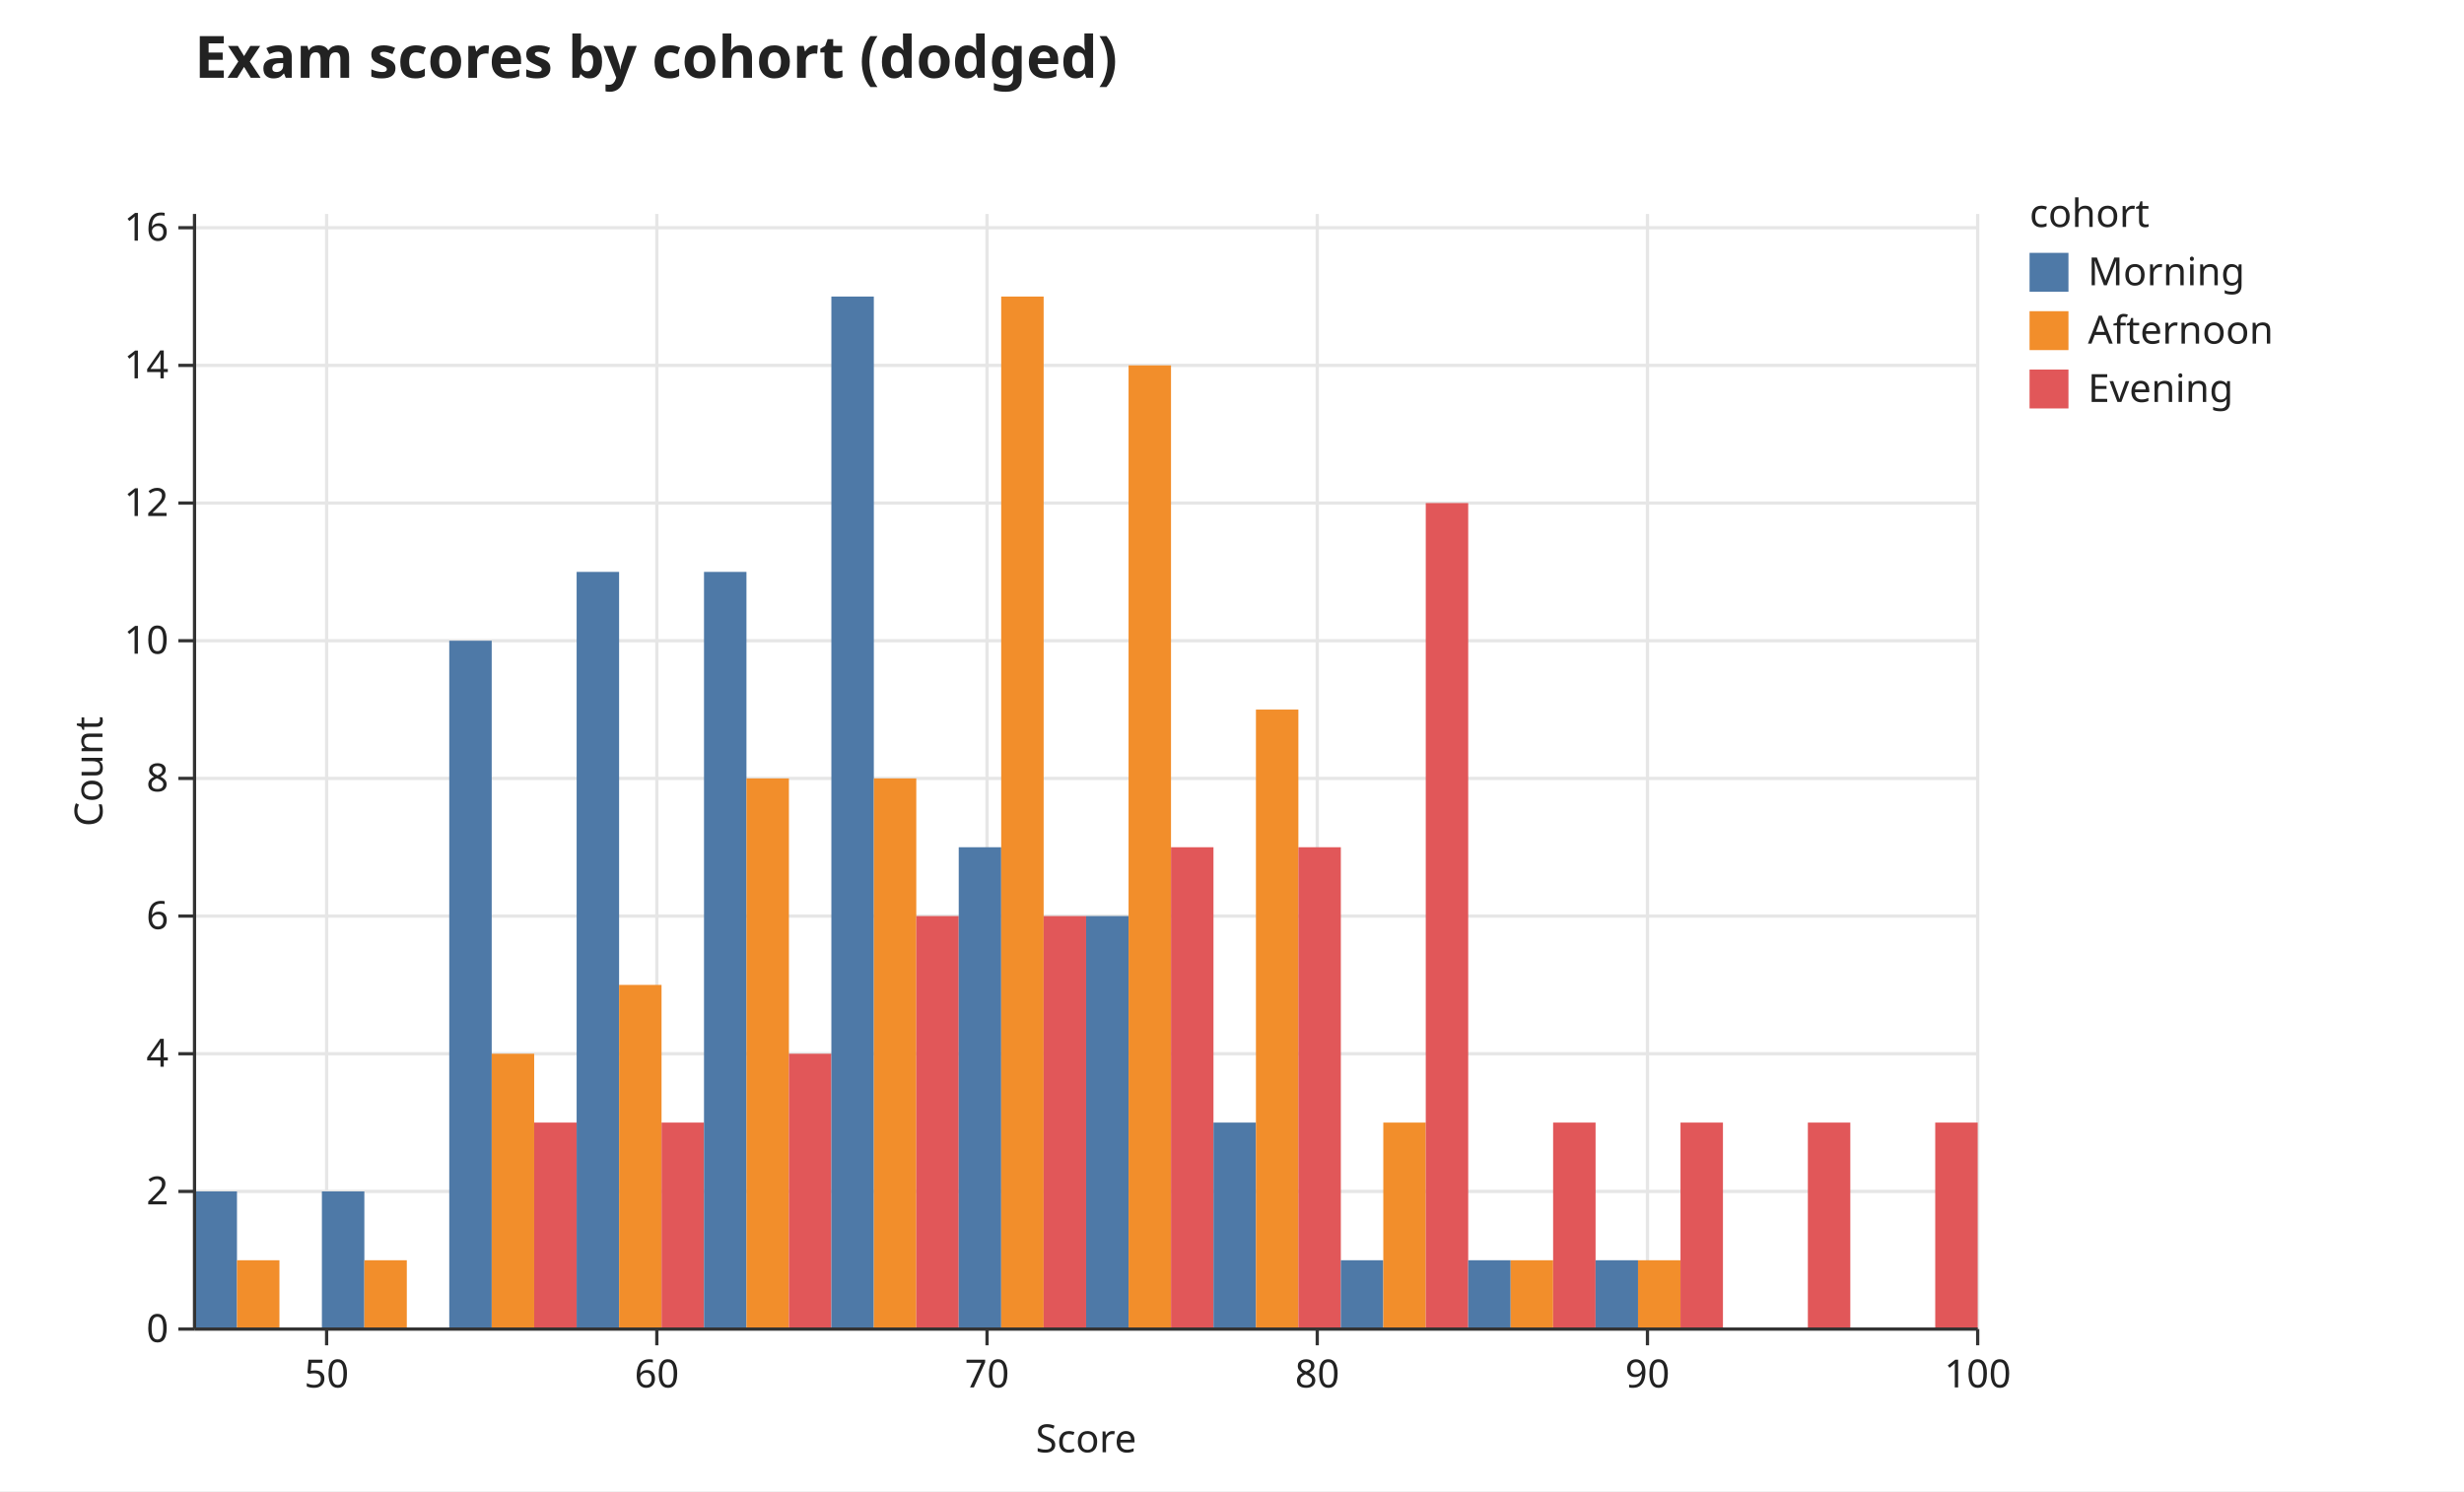
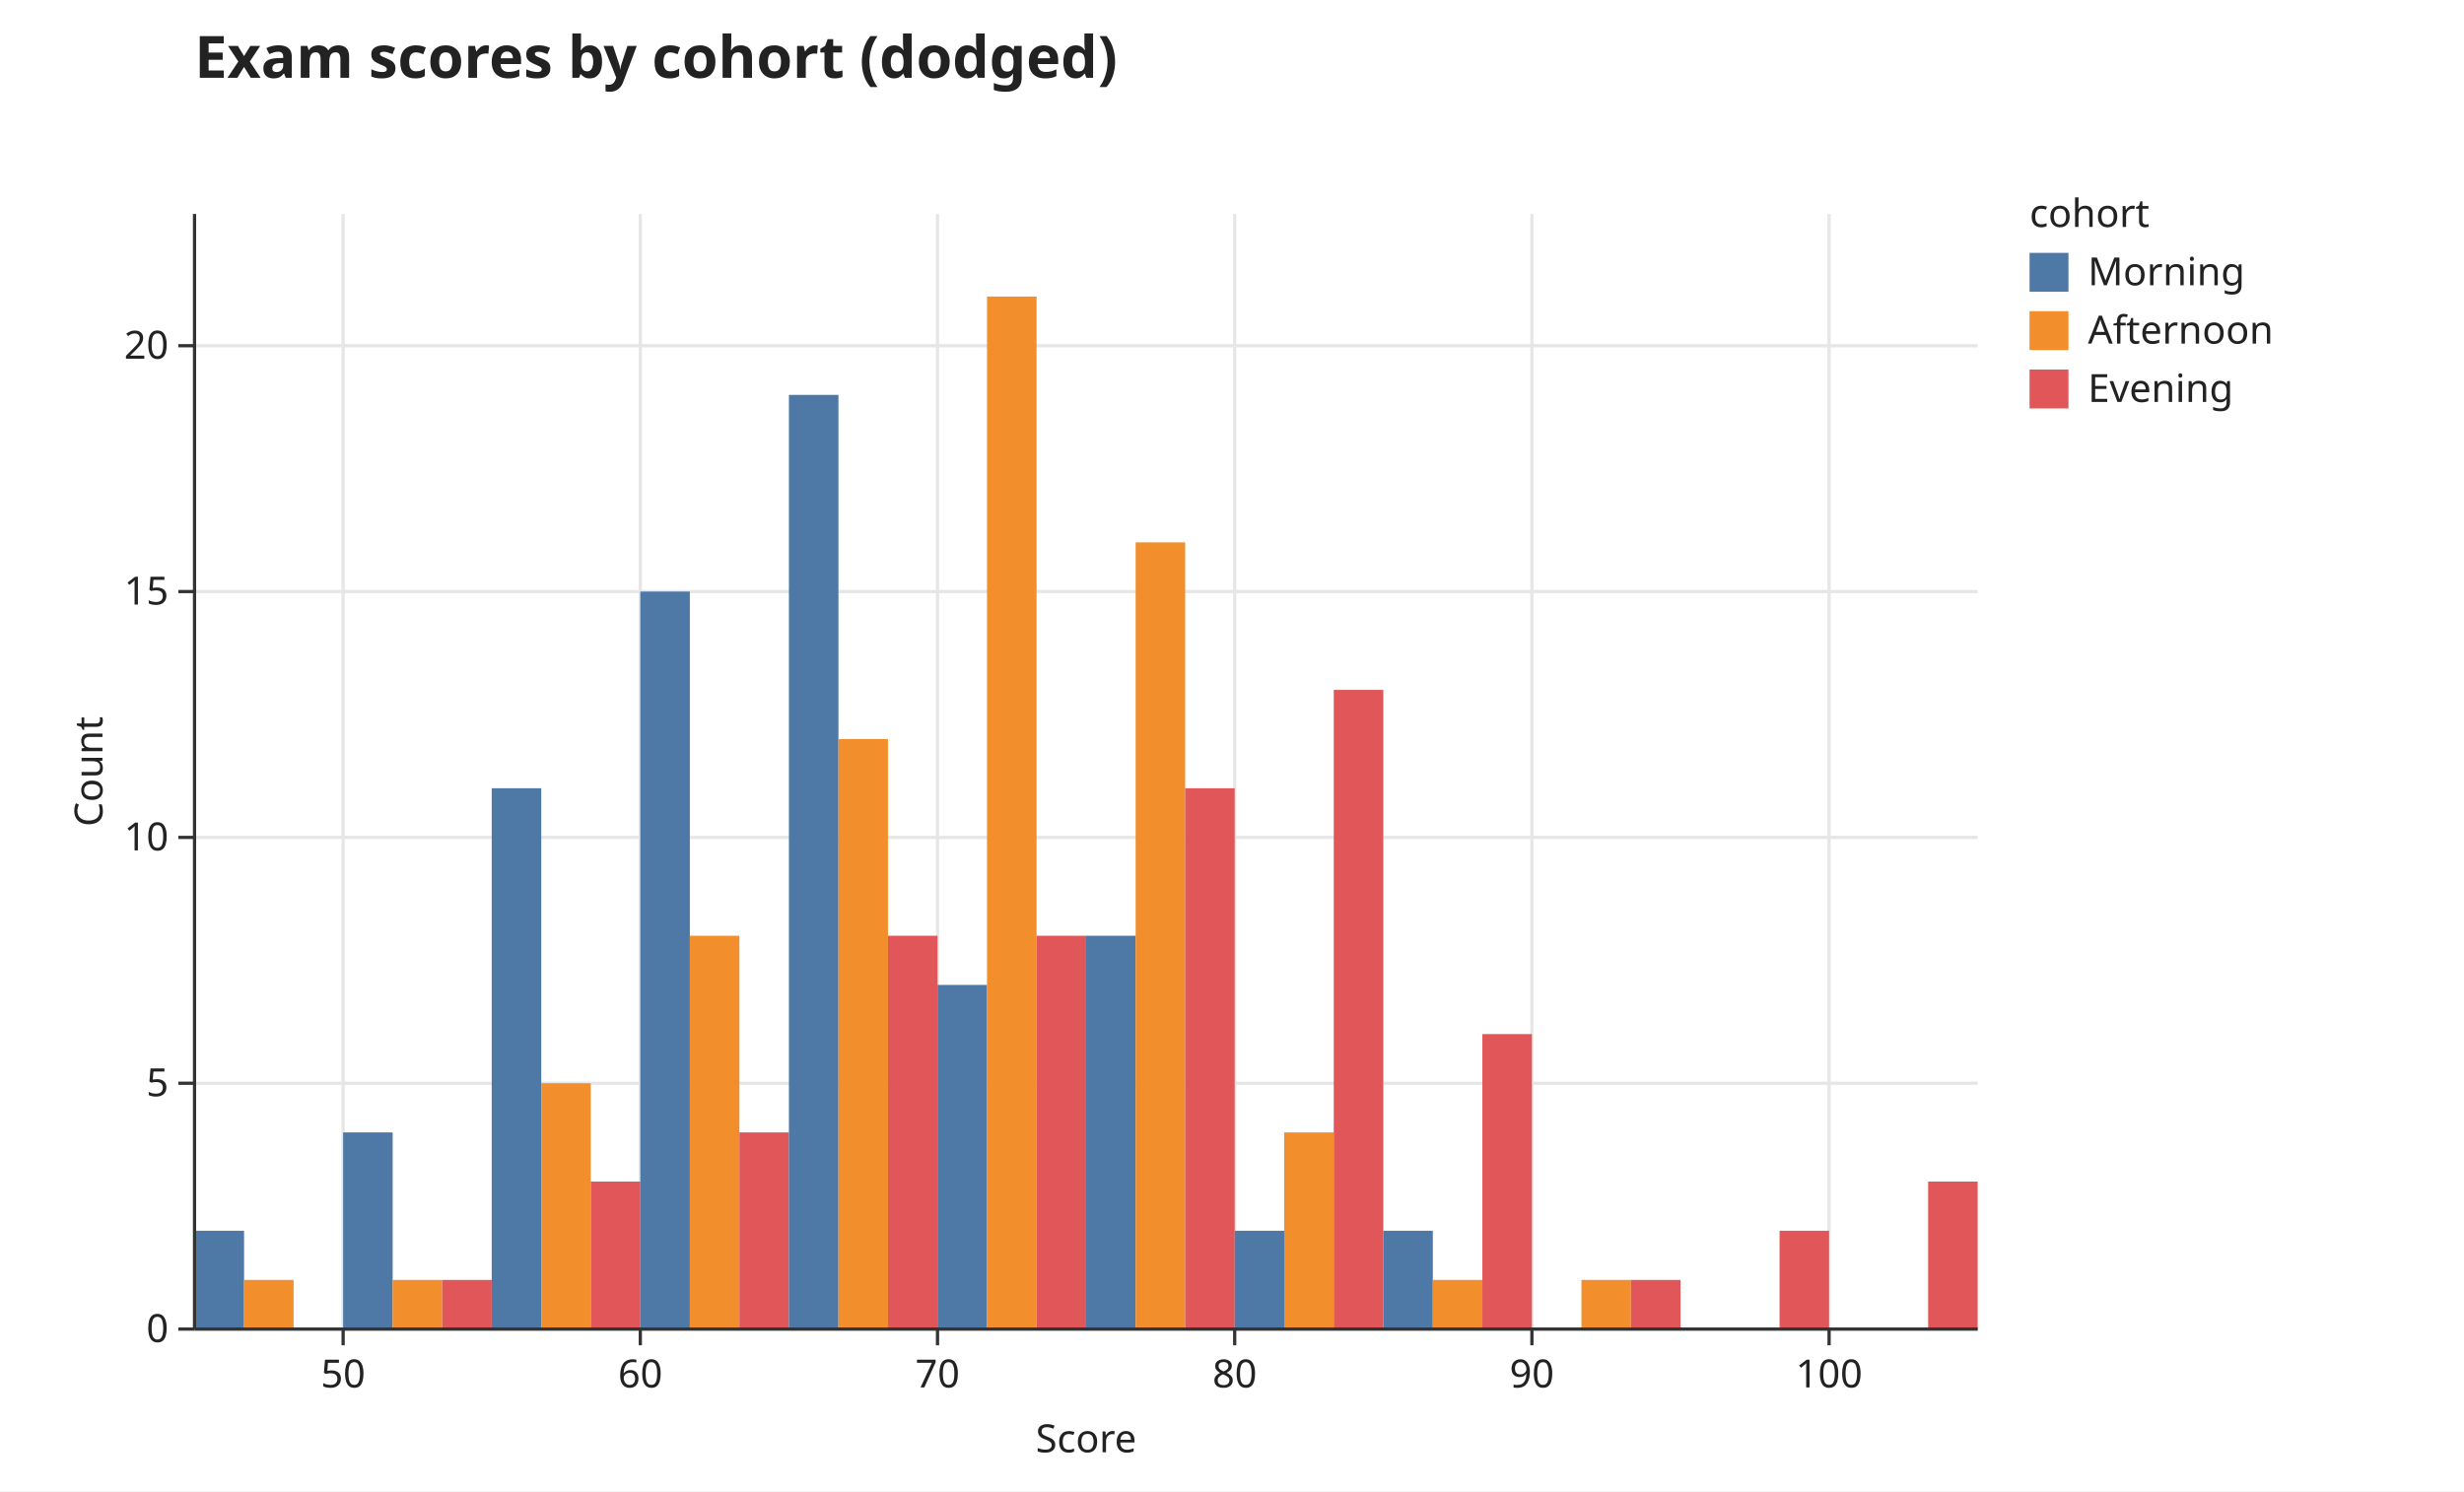
<svg xmlns="http://www.w3.org/2000/svg" width="760" height="460" viewBox="0 0 760 460" role="img" aria-label="Exam scores by cohort (dodged)">
  <rect class="algraf-background" x="0" y="0" width="760" height="460" fill="#ffffff" />
  <text class="algraf-title" x="60" y="24" font-family="system-ui, sans-serif" font-size="18" font-weight="600" fill="#222222">Exam scores by cohort (dodged)</text>
  <rect class="algraf-plot-area" x="60" y="66" width="550" height="344" fill="#ffffff" />
  <g class="algraf-grid">
-     <line x1="100.741" y1="66" x2="100.741" y2="410" stroke="#e6e6e6" stroke-width="1" />
-     <line x1="202.593" y1="66" x2="202.593" y2="410" stroke="#e6e6e6" stroke-width="1" />
-     <line x1="304.444" y1="66" x2="304.444" y2="410" stroke="#e6e6e6" stroke-width="1" />
-     <line x1="406.296" y1="66" x2="406.296" y2="410" stroke="#e6e6e6" stroke-width="1" />
-     <line x1="508.148" y1="66" x2="508.148" y2="410" stroke="#e6e6e6" stroke-width="1" />
-     <line x1="610" y1="66" x2="610" y2="410" stroke="#e6e6e6" stroke-width="1" />
+     <line x1="105.833" y1="66" x2="105.833" y2="410" stroke="#e6e6e6" stroke-width="1" />
+     <line x1="197.5" y1="66" x2="197.5" y2="410" stroke="#e6e6e6" stroke-width="1" />
+     <line x1="289.167" y1="66" x2="289.167" y2="410" stroke="#e6e6e6" stroke-width="1" />
+     <line x1="380.833" y1="66" x2="380.833" y2="410" stroke="#e6e6e6" stroke-width="1" />
+     <line x1="472.5" y1="66" x2="472.5" y2="410" stroke="#e6e6e6" stroke-width="1" />
+     <line x1="564.167" y1="66" x2="564.167" y2="410" stroke="#e6e6e6" stroke-width="1" />
    <line x1="60" y1="410" x2="610" y2="410" stroke="#e6e6e6" stroke-width="1" />
-     <line x1="60" y1="367.531" x2="610" y2="367.531" stroke="#e6e6e6" stroke-width="1" />
-     <line x1="60" y1="325.062" x2="610" y2="325.062" stroke="#e6e6e6" stroke-width="1" />
-     <line x1="60" y1="282.593" x2="610" y2="282.593" stroke="#e6e6e6" stroke-width="1" />
-     <line x1="60" y1="240.123" x2="610" y2="240.123" stroke="#e6e6e6" stroke-width="1" />
-     <line x1="60" y1="197.654" x2="610" y2="197.654" stroke="#e6e6e6" stroke-width="1" />
-     <line x1="60" y1="155.185" x2="610" y2="155.185" stroke="#e6e6e6" stroke-width="1" />
-     <line x1="60" y1="112.716" x2="610" y2="112.716" stroke="#e6e6e6" stroke-width="1" />
-     <line x1="60" y1="70.247" x2="610" y2="70.247" stroke="#e6e6e6" stroke-width="1" />
+     <line x1="60" y1="334.162" x2="610" y2="334.162" stroke="#e6e6e6" stroke-width="1" />
+     <line x1="60" y1="258.325" x2="610" y2="258.325" stroke="#e6e6e6" stroke-width="1" />
+     <line x1="60" y1="182.487" x2="610" y2="182.487" stroke="#e6e6e6" stroke-width="1" />
+     <line x1="60" y1="106.649" x2="610" y2="106.649" stroke="#e6e6e6" stroke-width="1" />
  </g>
  <g class="algraf-layer algraf-geom-rect">
-     <rect x="60" y="367.531" width="13.095" height="42.469" fill="#4E79A7" opacity="1" />
-     <rect x="73.095" y="388.765" width="13.095" height="21.235" fill="#F28E2B" opacity="1" />
-     <rect x="99.286" y="367.531" width="13.095" height="42.469" fill="#4E79A7" opacity="1" />
-     <rect x="112.381" y="388.765" width="13.095" height="21.235" fill="#F28E2B" opacity="1" />
-     <rect x="138.571" y="197.654" width="13.095" height="212.346" fill="#4E79A7" opacity="1" />
-     <rect x="151.667" y="325.062" width="13.095" height="84.938" fill="#F28E2B" opacity="1" />
-     <rect x="164.762" y="346.296" width="13.095" height="63.704" fill="#E15759" opacity="1" />
-     <rect x="177.857" y="176.42" width="13.095" height="233.58" fill="#4E79A7" opacity="1" />
-     <rect x="190.952" y="303.827" width="13.095" height="106.173" fill="#F28E2B" opacity="1" />
-     <rect x="204.048" y="346.296" width="13.095" height="63.704" fill="#E15759" opacity="1" />
-     <rect x="217.143" y="176.42" width="13.095" height="233.58" fill="#4E79A7" opacity="1" />
-     <rect x="230.238" y="240.123" width="13.095" height="169.877" fill="#F28E2B" opacity="1" />
-     <rect x="243.333" y="325.062" width="13.095" height="84.938" fill="#E15759" opacity="1" />
-     <rect x="256.429" y="91.481" width="13.095" height="318.519" fill="#4E79A7" opacity="1" />
-     <rect x="269.524" y="240.123" width="13.095" height="169.877" fill="#F28E2B" opacity="1" />
-     <rect x="282.619" y="282.593" width="13.095" height="127.407" fill="#E15759" opacity="1" />
-     <rect x="295.714" y="261.358" width="13.095" height="148.642" fill="#4E79A7" opacity="1" />
-     <rect x="308.81" y="91.481" width="13.095" height="318.519" fill="#F28E2B" opacity="1" />
-     <rect x="321.905" y="282.593" width="13.095" height="127.407" fill="#E15759" opacity="1" />
-     <rect x="335" y="282.593" width="13.095" height="127.407" fill="#4E79A7" opacity="1" />
-     <rect x="348.095" y="112.716" width="13.095" height="297.284" fill="#F28E2B" opacity="1" />
-     <rect x="361.19" y="261.358" width="13.095" height="148.642" fill="#E15759" opacity="1" />
-     <rect x="374.286" y="346.296" width="13.095" height="63.704" fill="#4E79A7" opacity="1" />
-     <rect x="387.381" y="218.889" width="13.095" height="191.111" fill="#F28E2B" opacity="1" />
-     <rect x="400.476" y="261.358" width="13.095" height="148.642" fill="#E15759" opacity="1" />
-     <rect x="413.571" y="388.765" width="13.095" height="21.235" fill="#4E79A7" opacity="1" />
-     <rect x="426.667" y="346.296" width="13.095" height="63.704" fill="#F28E2B" opacity="1" />
-     <rect x="439.762" y="155.185" width="13.095" height="254.815" fill="#E15759" opacity="1" />
-     <rect x="452.857" y="388.765" width="13.095" height="21.235" fill="#4E79A7" opacity="1" />
-     <rect x="465.952" y="388.765" width="13.095" height="21.235" fill="#F28E2B" opacity="1" />
-     <rect x="479.048" y="346.296" width="13.095" height="63.704" fill="#E15759" opacity="1" />
-     <rect x="492.143" y="388.765" width="13.095" height="21.235" fill="#4E79A7" opacity="1" />
-     <rect x="505.238" y="388.765" width="13.095" height="21.235" fill="#F28E2B" opacity="1" />
-     <rect x="518.333" y="346.296" width="13.095" height="63.704" fill="#E15759" opacity="1" />
-     <rect x="557.619" y="346.296" width="13.095" height="63.704" fill="#E15759" opacity="1" />
-     <rect x="596.905" y="346.296" width="13.095" height="63.704" fill="#E15759" opacity="1" />
+     <rect x="60" y="379.665" width="15.278" height="30.335" fill="#4E79A7" opacity="1" />
+     <rect x="75.278" y="394.832" width="15.278" height="15.168" fill="#F28E2B" opacity="1" />
+     <rect x="105.833" y="349.33" width="15.278" height="60.67" fill="#4E79A7" opacity="1" />
+     <rect x="121.111" y="394.832" width="15.278" height="15.168" fill="#F28E2B" opacity="1" />
+     <rect x="136.389" y="394.832" width="15.278" height="15.168" fill="#E15759" opacity="1" />
+     <rect x="151.667" y="243.157" width="15.278" height="166.843" fill="#4E79A7" opacity="1" />
+     <rect x="166.944" y="334.162" width="15.278" height="75.838" fill="#F28E2B" opacity="1" />
+     <rect x="182.222" y="364.497" width="15.278" height="45.503" fill="#E15759" opacity="1" />
+     <rect x="197.5" y="182.487" width="15.278" height="227.513" fill="#4E79A7" opacity="1" />
+     <rect x="212.778" y="288.66" width="15.278" height="121.34" fill="#F28E2B" opacity="1" />
+     <rect x="228.056" y="349.33" width="15.278" height="60.67" fill="#E15759" opacity="1" />
+     <rect x="243.333" y="121.817" width="15.278" height="288.183" fill="#4E79A7" opacity="1" />
+     <rect x="258.611" y="227.989" width="15.278" height="182.011" fill="#F28E2B" opacity="1" />
+     <rect x="273.889" y="288.66" width="15.278" height="121.34" fill="#E15759" opacity="1" />
+     <rect x="289.167" y="303.827" width="15.278" height="106.173" fill="#4E79A7" opacity="1" />
+     <rect x="304.444" y="91.481" width="15.278" height="318.519" fill="#F28E2B" opacity="1" />
+     <rect x="319.722" y="288.66" width="15.278" height="121.34" fill="#E15759" opacity="1" />
+     <rect x="335" y="288.66" width="15.278" height="121.34" fill="#4E79A7" opacity="1" />
+     <rect x="350.278" y="167.319" width="15.278" height="242.681" fill="#F28E2B" opacity="1" />
+     <rect x="365.556" y="243.157" width="15.278" height="166.843" fill="#E15759" opacity="1" />
+     <rect x="380.833" y="379.665" width="15.278" height="30.335" fill="#4E79A7" opacity="1" />
+     <rect x="396.111" y="349.33" width="15.278" height="60.67" fill="#F28E2B" opacity="1" />
+     <rect x="411.389" y="212.822" width="15.278" height="197.178" fill="#E15759" opacity="1" />
+     <rect x="426.667" y="379.665" width="15.278" height="30.335" fill="#4E79A7" opacity="1" />
+     <rect x="441.944" y="394.832" width="15.278" height="15.168" fill="#F28E2B" opacity="1" />
+     <rect x="457.222" y="318.995" width="15.278" height="91.005" fill="#E15759" opacity="1" />
+     <rect x="487.778" y="394.832" width="15.278" height="15.168" fill="#F28E2B" opacity="1" />
+     <rect x="503.056" y="394.832" width="15.278" height="15.168" fill="#E15759" opacity="1" />
+     <rect x="548.889" y="379.665" width="15.278" height="30.335" fill="#E15759" opacity="1" />
+     <rect x="594.722" y="364.497" width="15.278" height="45.503" fill="#E15759" opacity="1" />
  </g>
  <g class="algraf-axes">
    <line x1="60" y1="410" x2="610" y2="410" stroke="#333333" stroke-width="1" />
-     <line x1="100.741" y1="410" x2="100.741" y2="415" stroke="#333333" stroke-width="1" />
-     <text x="100.741" y="428" text-anchor="middle" font-family="system-ui, sans-serif" font-size="12" fill="#222222">50</text>
-     <line x1="202.593" y1="410" x2="202.593" y2="415" stroke="#333333" stroke-width="1" />
-     <text x="202.593" y="428" text-anchor="middle" font-family="system-ui, sans-serif" font-size="12" fill="#222222">60</text>
-     <line x1="304.444" y1="410" x2="304.444" y2="415" stroke="#333333" stroke-width="1" />
-     <text x="304.444" y="428" text-anchor="middle" font-family="system-ui, sans-serif" font-size="12" fill="#222222">70</text>
-     <line x1="406.296" y1="410" x2="406.296" y2="415" stroke="#333333" stroke-width="1" />
-     <text x="406.296" y="428" text-anchor="middle" font-family="system-ui, sans-serif" font-size="12" fill="#222222">80</text>
-     <line x1="508.148" y1="410" x2="508.148" y2="415" stroke="#333333" stroke-width="1" />
-     <text x="508.148" y="428" text-anchor="middle" font-family="system-ui, sans-serif" font-size="12" fill="#222222">90</text>
-     <line x1="610" y1="410" x2="610" y2="415" stroke="#333333" stroke-width="1" />
-     <text x="610" y="428" text-anchor="middle" font-family="system-ui, sans-serif" font-size="12" fill="#222222">100</text>
+     <line x1="105.833" y1="410" x2="105.833" y2="415" stroke="#333333" stroke-width="1" />
+     <text x="105.833" y="428" text-anchor="middle" font-family="system-ui, sans-serif" font-size="12" fill="#222222">50</text>
+     <line x1="197.5" y1="410" x2="197.5" y2="415" stroke="#333333" stroke-width="1" />
+     <text x="197.5" y="428" text-anchor="middle" font-family="system-ui, sans-serif" font-size="12" fill="#222222">60</text>
+     <line x1="289.167" y1="410" x2="289.167" y2="415" stroke="#333333" stroke-width="1" />
+     <text x="289.167" y="428" text-anchor="middle" font-family="system-ui, sans-serif" font-size="12" fill="#222222">70</text>
+     <line x1="380.833" y1="410" x2="380.833" y2="415" stroke="#333333" stroke-width="1" />
+     <text x="380.833" y="428" text-anchor="middle" font-family="system-ui, sans-serif" font-size="12" fill="#222222">80</text>
+     <line x1="472.5" y1="410" x2="472.5" y2="415" stroke="#333333" stroke-width="1" />
+     <text x="472.5" y="428" text-anchor="middle" font-family="system-ui, sans-serif" font-size="12" fill="#222222">90</text>
+     <line x1="564.167" y1="410" x2="564.167" y2="415" stroke="#333333" stroke-width="1" />
+     <text x="564.167" y="428" text-anchor="middle" font-family="system-ui, sans-serif" font-size="12" fill="#222222">100</text>
    <text x="335" y="448" text-anchor="middle" font-family="system-ui, sans-serif" font-size="12" fill="#222222">Score</text>
    <line x1="60" y1="66" x2="60" y2="410" stroke="#333333" stroke-width="1" />
    <line x1="55" y1="410" x2="60" y2="410" stroke="#333333" stroke-width="1" />
    <text x="52" y="414" text-anchor="end" font-family="system-ui, sans-serif" font-size="12" fill="#222222">0</text>
-     <line x1="55" y1="367.531" x2="60" y2="367.531" stroke="#333333" stroke-width="1" />
-     <text x="52" y="371.531" text-anchor="end" font-family="system-ui, sans-serif" font-size="12" fill="#222222">2</text>
-     <line x1="55" y1="325.062" x2="60" y2="325.062" stroke="#333333" stroke-width="1" />
-     <text x="52" y="329.062" text-anchor="end" font-family="system-ui, sans-serif" font-size="12" fill="#222222">4</text>
-     <line x1="55" y1="282.593" x2="60" y2="282.593" stroke="#333333" stroke-width="1" />
-     <text x="52" y="286.593" text-anchor="end" font-family="system-ui, sans-serif" font-size="12" fill="#222222">6</text>
-     <line x1="55" y1="240.123" x2="60" y2="240.123" stroke="#333333" stroke-width="1" />
-     <text x="52" y="244.123" text-anchor="end" font-family="system-ui, sans-serif" font-size="12" fill="#222222">8</text>
-     <line x1="55" y1="197.654" x2="60" y2="197.654" stroke="#333333" stroke-width="1" />
-     <text x="52" y="201.654" text-anchor="end" font-family="system-ui, sans-serif" font-size="12" fill="#222222">10</text>
-     <line x1="55" y1="155.185" x2="60" y2="155.185" stroke="#333333" stroke-width="1" />
-     <text x="52" y="159.185" text-anchor="end" font-family="system-ui, sans-serif" font-size="12" fill="#222222">12</text>
-     <line x1="55" y1="112.716" x2="60" y2="112.716" stroke="#333333" stroke-width="1" />
-     <text x="52" y="116.716" text-anchor="end" font-family="system-ui, sans-serif" font-size="12" fill="#222222">14</text>
-     <line x1="55" y1="70.247" x2="60" y2="70.247" stroke="#333333" stroke-width="1" />
-     <text x="52" y="74.247" text-anchor="end" font-family="system-ui, sans-serif" font-size="12" fill="#222222">16</text>
+     <line x1="55" y1="334.162" x2="60" y2="334.162" stroke="#333333" stroke-width="1" />
+     <text x="52" y="338.162" text-anchor="end" font-family="system-ui, sans-serif" font-size="12" fill="#222222">5</text>
+     <line x1="55" y1="258.325" x2="60" y2="258.325" stroke="#333333" stroke-width="1" />
+     <text x="52" y="262.325" text-anchor="end" font-family="system-ui, sans-serif" font-size="12" fill="#222222">10</text>
+     <line x1="55" y1="182.487" x2="60" y2="182.487" stroke="#333333" stroke-width="1" />
+     <text x="52" y="186.487" text-anchor="end" font-family="system-ui, sans-serif" font-size="12" fill="#222222">15</text>
+     <line x1="55" y1="106.649" x2="60" y2="106.649" stroke="#333333" stroke-width="1" />
+     <text x="52" y="110.649" text-anchor="end" font-family="system-ui, sans-serif" font-size="12" fill="#222222">20</text>
    <text x="31.6" y="238" text-anchor="middle" transform="rotate(-90 31.6 238)" font-family="system-ui, sans-serif" font-size="12" fill="#222222">Count</text>
  </g>
  <g class="algraf-legends">
    <text x="626" y="70" text-anchor="start" font-family="system-ui, sans-serif" font-size="12" fill="#222222">cohort</text>
    <rect x="626" y="78" width="12" height="12" fill="#4E79A7" />
    <text x="644" y="88" text-anchor="start" font-family="system-ui, sans-serif" font-size="12" fill="#222222">Morning</text>
    <rect x="626" y="96" width="12" height="12" fill="#F28E2B" />
    <text x="644" y="106" text-anchor="start" font-family="system-ui, sans-serif" font-size="12" fill="#222222">Afternoon</text>
    <rect x="626" y="114" width="12" height="12" fill="#E15759" />
    <text x="644" y="124" text-anchor="start" font-family="system-ui, sans-serif" font-size="12" fill="#222222">Evening</text>
  </g>
</svg>
